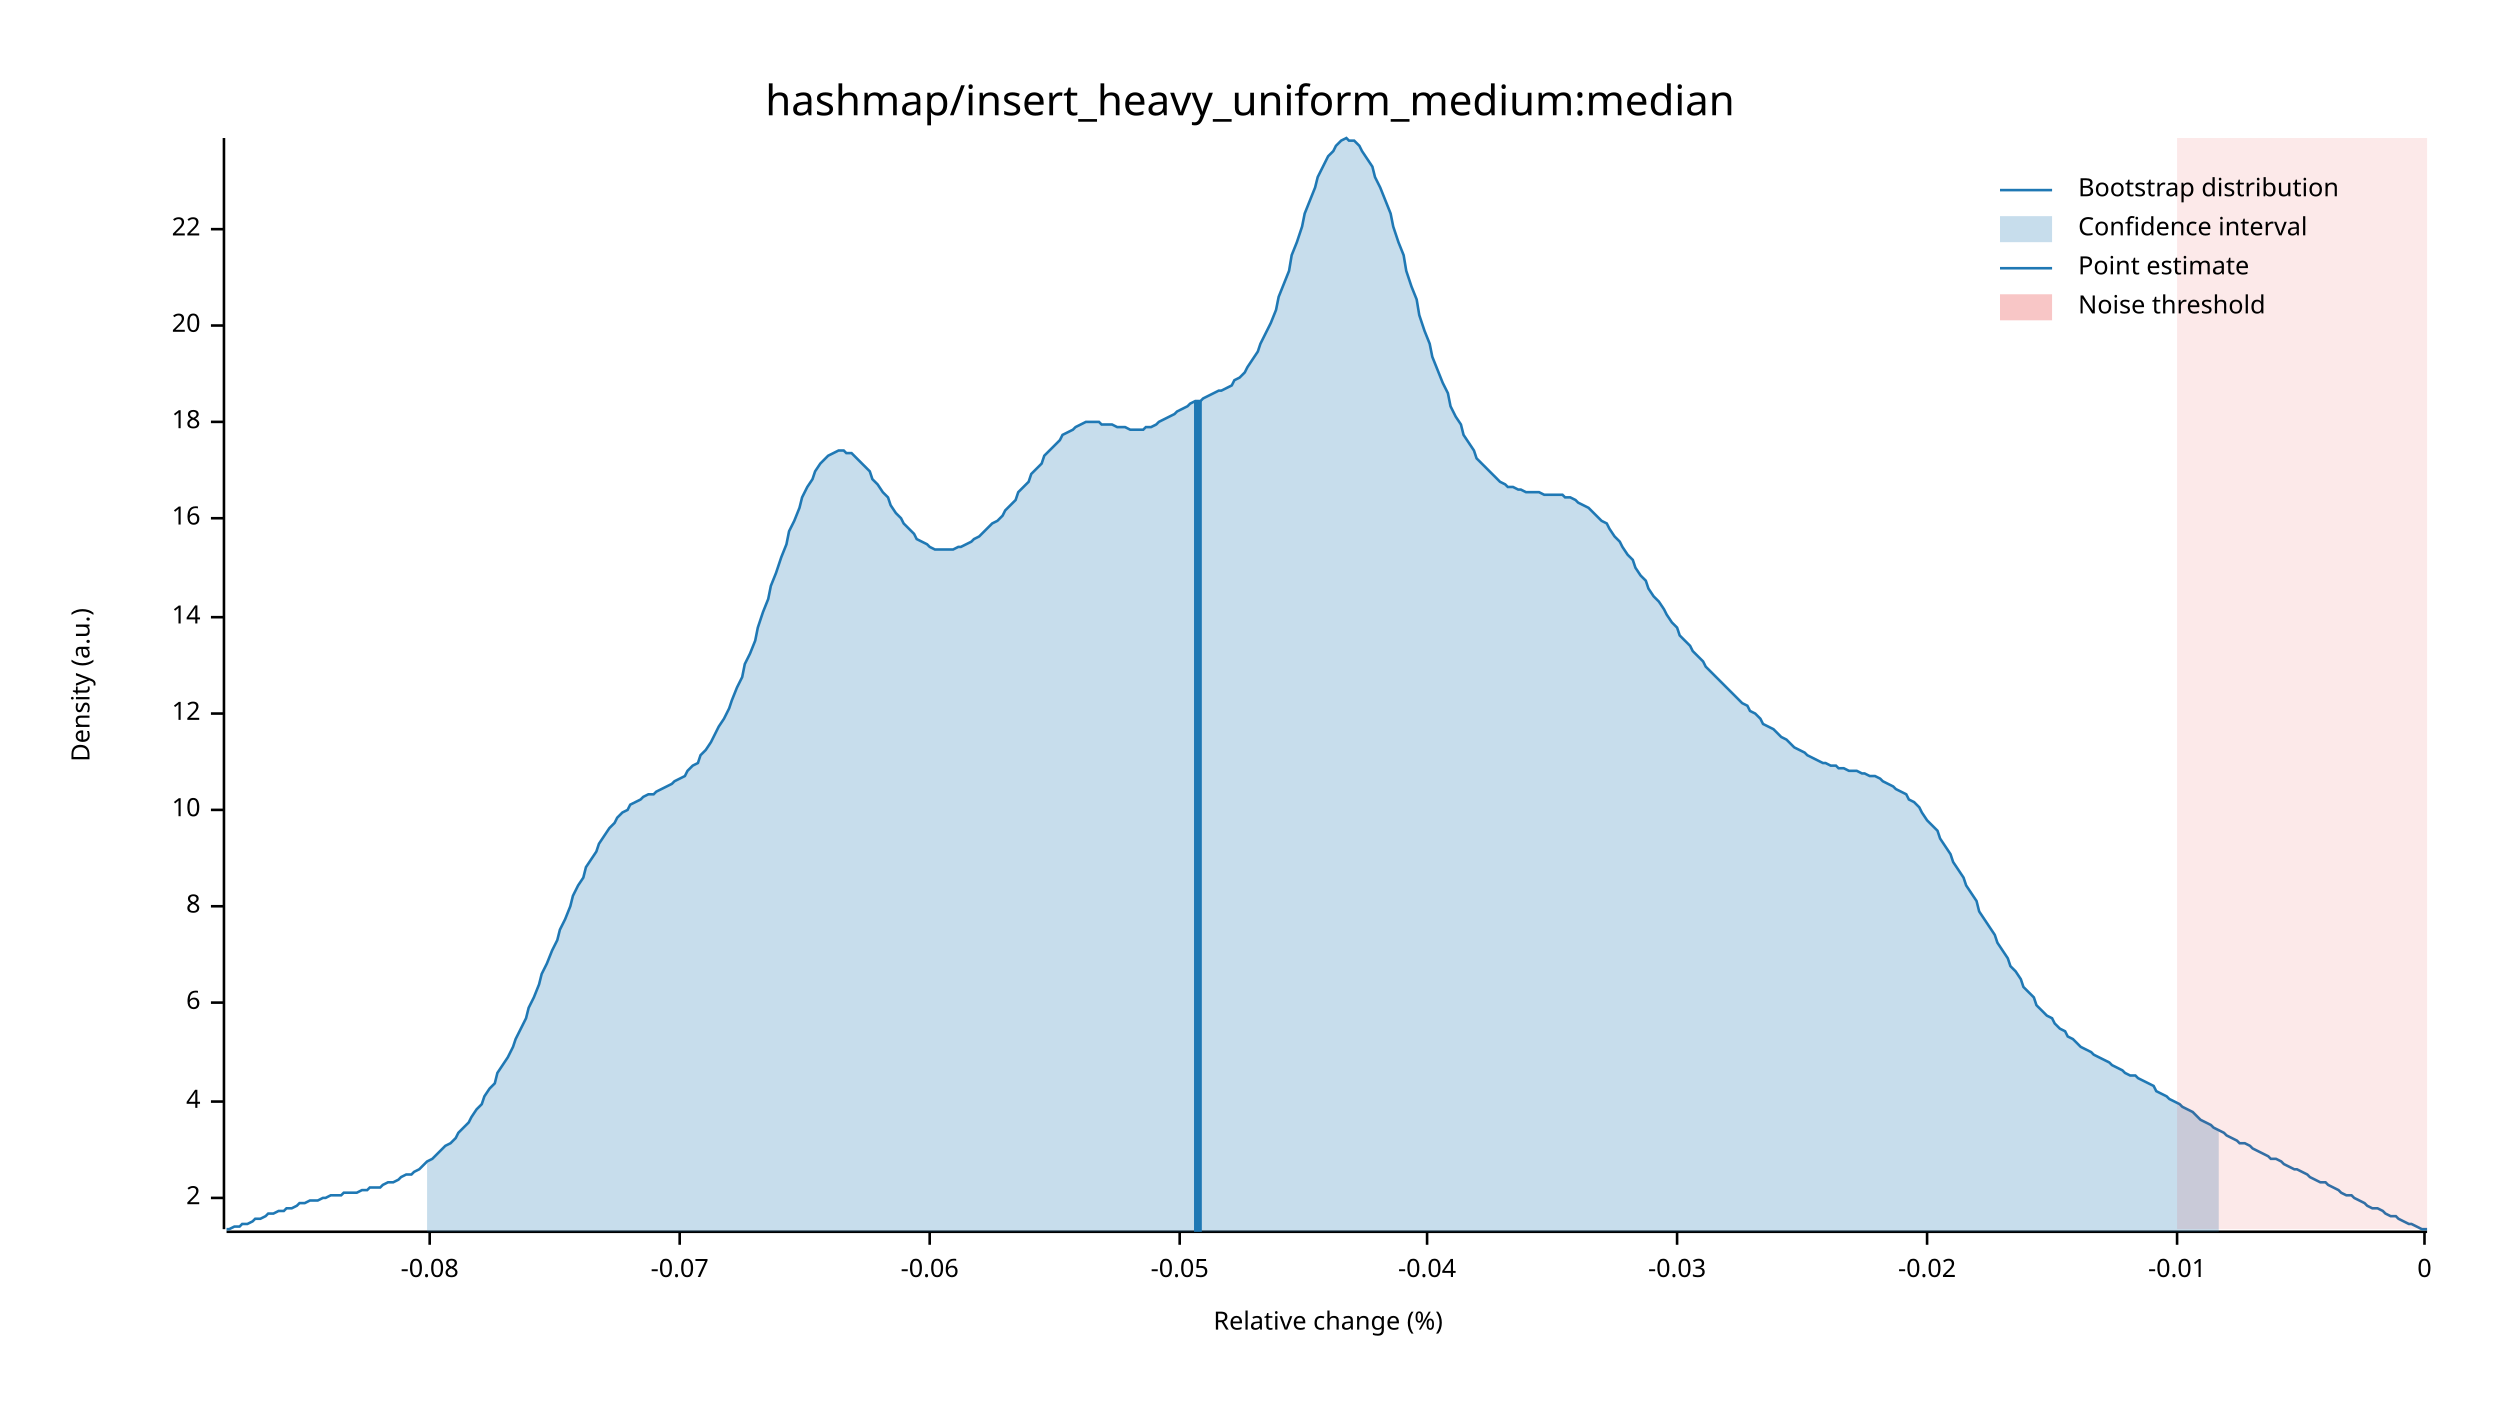
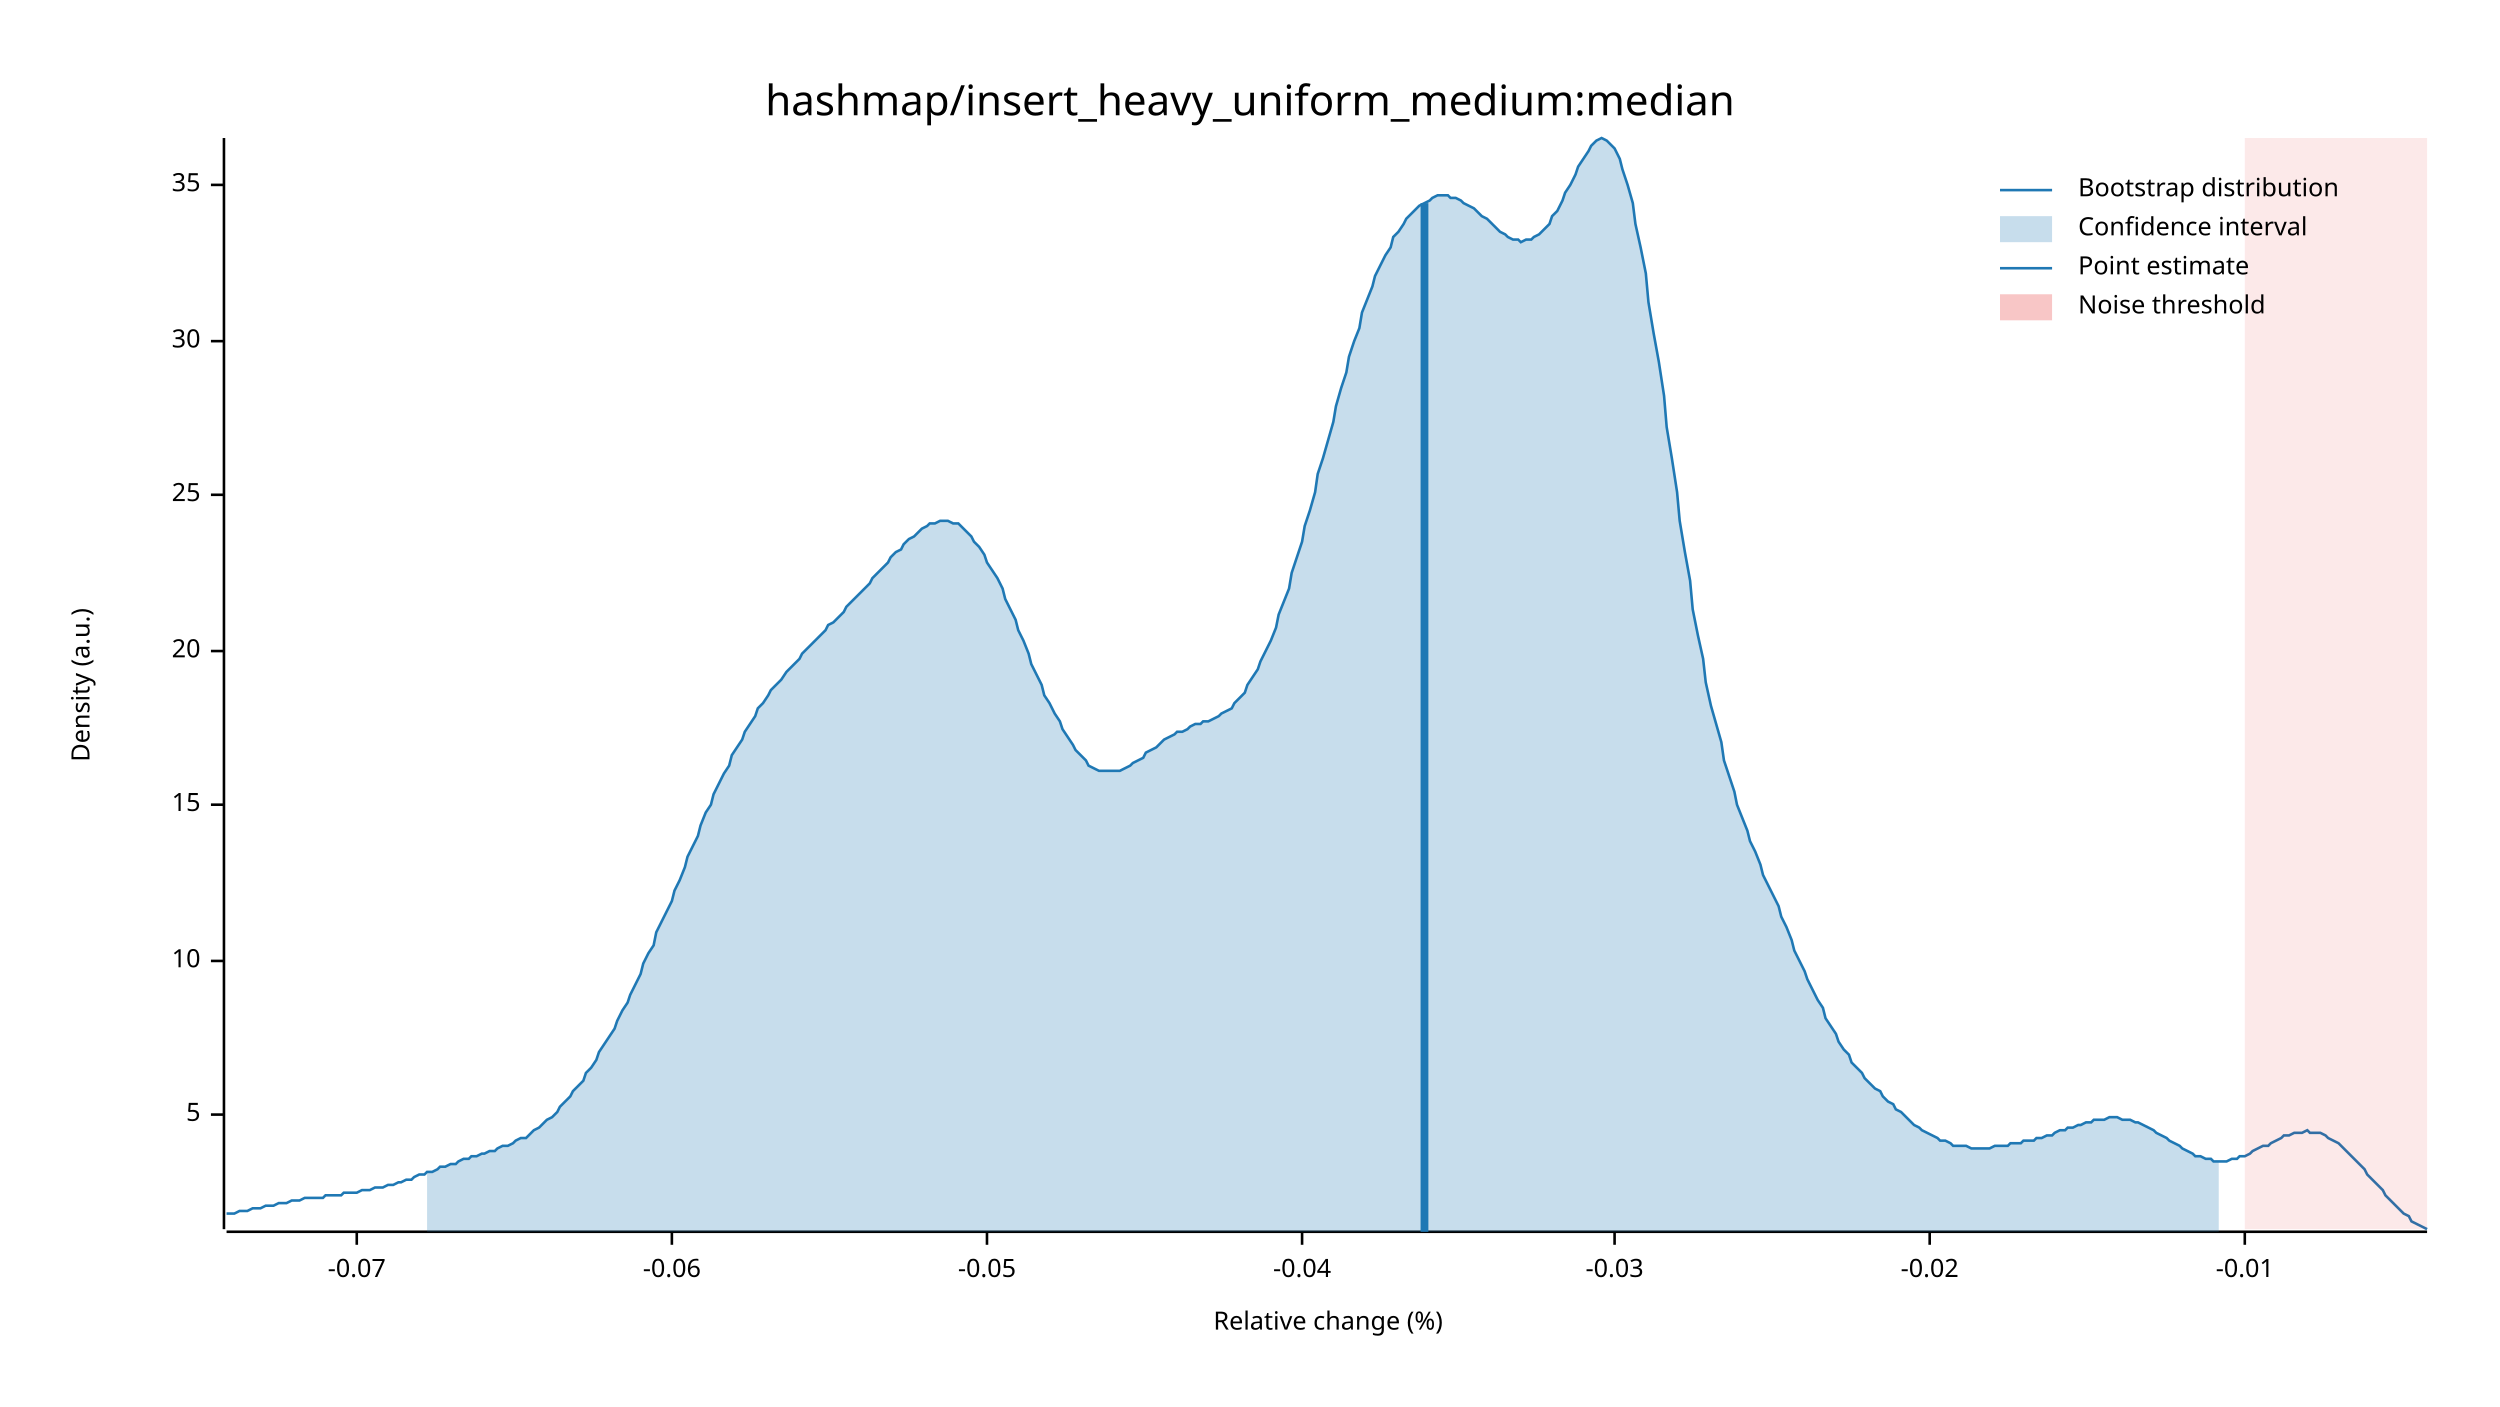
<svg xmlns="http://www.w3.org/2000/svg" width="960" height="540" viewBox="0 0 960 540">
  <text x="480" y="32" dy="0.76em" text-anchor="middle" font-family="sans-serif" font-size="16.129" opacity="1" fill="#000000">
hashmap/insert_heavy_uniform_medium:median
</text>
  <text x="27" y="263" dy="0.76em" text-anchor="middle" font-family="sans-serif" font-size="9.677" opacity="1" fill="#000000" transform="rotate(270, 27, 263)">
Density (a.u.)
</text>
  <text x="510" y="513" dy="-0.5ex" text-anchor="middle" font-family="sans-serif" font-size="9.677" opacity="1" fill="#000000">
Relative change (%)
</text>
  <polyline fill="none" opacity="1" stroke="#000000" stroke-width="1" points="86,53 86,472 " />
-   <text x="77" y="460" dy="0.5ex" text-anchor="end" font-family="sans-serif" font-size="9.677" opacity="1" fill="#000000">
- 2
+   <text x="77" y="428" dy="0.5ex" text-anchor="end" font-family="sans-serif" font-size="9.677" opacity="1" fill="#000000">
+ 5
</text>
-   <polyline fill="none" opacity="1" stroke="#000000" stroke-width="1" points="81,460 86,460 " />
-   <text x="77" y="423" dy="0.5ex" text-anchor="end" font-family="sans-serif" font-size="9.677" opacity="1" fill="#000000">
- 4
- </text>
-   <polyline fill="none" opacity="1" stroke="#000000" stroke-width="1" points="81,423 86,423 " />
-   <text x="77" y="385" dy="0.5ex" text-anchor="end" font-family="sans-serif" font-size="9.677" opacity="1" fill="#000000">
- 6
- </text>
-   <polyline fill="none" opacity="1" stroke="#000000" stroke-width="1" points="81,385 86,385 " />
-   <text x="77" y="348" dy="0.5ex" text-anchor="end" font-family="sans-serif" font-size="9.677" opacity="1" fill="#000000">
- 8
- </text>
-   <polyline fill="none" opacity="1" stroke="#000000" stroke-width="1" points="81,348 86,348 " />
-   <text x="77" y="311" dy="0.5ex" text-anchor="end" font-family="sans-serif" font-size="9.677" opacity="1" fill="#000000">
+   <polyline fill="none" opacity="1" stroke="#000000" stroke-width="1" points="81,428 86,428 " />
+   <text x="77" y="369" dy="0.5ex" text-anchor="end" font-family="sans-serif" font-size="9.677" opacity="1" fill="#000000">
10
</text>
-   <polyline fill="none" opacity="1" stroke="#000000" stroke-width="1" points="81,311 86,311 " />
-   <text x="77" y="274" dy="0.5ex" text-anchor="end" font-family="sans-serif" font-size="9.677" opacity="1" fill="#000000">
- 12
+   <polyline fill="none" opacity="1" stroke="#000000" stroke-width="1" points="81,369 86,369 " />
+   <text x="77" y="309" dy="0.5ex" text-anchor="end" font-family="sans-serif" font-size="9.677" opacity="1" fill="#000000">
+ 15
</text>
-   <polyline fill="none" opacity="1" stroke="#000000" stroke-width="1" points="81,274 86,274 " />
-   <text x="77" y="237" dy="0.5ex" text-anchor="end" font-family="sans-serif" font-size="9.677" opacity="1" fill="#000000">
- 14
- </text>
-   <polyline fill="none" opacity="1" stroke="#000000" stroke-width="1" points="81,237 86,237 " />
-   <text x="77" y="199" dy="0.5ex" text-anchor="end" font-family="sans-serif" font-size="9.677" opacity="1" fill="#000000">
- 16
- </text>
-   <polyline fill="none" opacity="1" stroke="#000000" stroke-width="1" points="81,199 86,199 " />
-   <text x="77" y="162" dy="0.5ex" text-anchor="end" font-family="sans-serif" font-size="9.677" opacity="1" fill="#000000">
- 18
- </text>
-   <polyline fill="none" opacity="1" stroke="#000000" stroke-width="1" points="81,162 86,162 " />
-   <text x="77" y="125" dy="0.5ex" text-anchor="end" font-family="sans-serif" font-size="9.677" opacity="1" fill="#000000">
+   <polyline fill="none" opacity="1" stroke="#000000" stroke-width="1" points="81,309 86,309 " />
+   <text x="77" y="250" dy="0.5ex" text-anchor="end" font-family="sans-serif" font-size="9.677" opacity="1" fill="#000000">
20
</text>
-   <polyline fill="none" opacity="1" stroke="#000000" stroke-width="1" points="81,125 86,125 " />
-   <text x="77" y="88" dy="0.5ex" text-anchor="end" font-family="sans-serif" font-size="9.677" opacity="1" fill="#000000">
- 22
+   <polyline fill="none" opacity="1" stroke="#000000" stroke-width="1" points="81,250 86,250 " />
+   <text x="77" y="190" dy="0.5ex" text-anchor="end" font-family="sans-serif" font-size="9.677" opacity="1" fill="#000000">
+ 25
</text>
-   <polyline fill="none" opacity="1" stroke="#000000" stroke-width="1" points="81,88 86,88 " />
+   <polyline fill="none" opacity="1" stroke="#000000" stroke-width="1" points="81,190 86,190 " />
+   <text x="77" y="131" dy="0.5ex" text-anchor="end" font-family="sans-serif" font-size="9.677" opacity="1" fill="#000000">
+ 30
+ </text>
+   <polyline fill="none" opacity="1" stroke="#000000" stroke-width="1" points="81,131 86,131 " />
+   <text x="77" y="71" dy="0.5ex" text-anchor="end" font-family="sans-serif" font-size="9.677" opacity="1" fill="#000000">
+ 35
+ </text>
+   <polyline fill="none" opacity="1" stroke="#000000" stroke-width="1" points="81,71 86,71 " />
  <polyline fill="none" opacity="1" stroke="#000000" stroke-width="1" points="87,473 932,473 " />
-   <text x="165" y="483" dy="0.76em" text-anchor="middle" font-family="sans-serif" font-size="9.677" opacity="1" fill="#000000">
- -0.08
- </text>
-   <polyline fill="none" opacity="1" stroke="#000000" stroke-width="1" points="165,473 165,478 " />
-   <text x="261" y="483" dy="0.76em" text-anchor="middle" font-family="sans-serif" font-size="9.677" opacity="1" fill="#000000">
+   <text x="137" y="483" dy="0.76em" text-anchor="middle" font-family="sans-serif" font-size="9.677" opacity="1" fill="#000000">
-0.07
</text>
-   <polyline fill="none" opacity="1" stroke="#000000" stroke-width="1" points="261,473 261,478 " />
-   <text x="357" y="483" dy="0.76em" text-anchor="middle" font-family="sans-serif" font-size="9.677" opacity="1" fill="#000000">
+   <polyline fill="none" opacity="1" stroke="#000000" stroke-width="1" points="137,473 137,478 " />
+   <text x="258" y="483" dy="0.76em" text-anchor="middle" font-family="sans-serif" font-size="9.677" opacity="1" fill="#000000">
-0.06
</text>
-   <polyline fill="none" opacity="1" stroke="#000000" stroke-width="1" points="357,473 357,478 " />
-   <text x="453" y="483" dy="0.76em" text-anchor="middle" font-family="sans-serif" font-size="9.677" opacity="1" fill="#000000">
+   <polyline fill="none" opacity="1" stroke="#000000" stroke-width="1" points="258,473 258,478 " />
+   <text x="379" y="483" dy="0.76em" text-anchor="middle" font-family="sans-serif" font-size="9.677" opacity="1" fill="#000000">
-0.05
</text>
-   <polyline fill="none" opacity="1" stroke="#000000" stroke-width="1" points="453,473 453,478 " />
-   <text x="548" y="483" dy="0.76em" text-anchor="middle" font-family="sans-serif" font-size="9.677" opacity="1" fill="#000000">
+   <polyline fill="none" opacity="1" stroke="#000000" stroke-width="1" points="379,473 379,478 " />
+   <text x="500" y="483" dy="0.76em" text-anchor="middle" font-family="sans-serif" font-size="9.677" opacity="1" fill="#000000">
-0.04
</text>
-   <polyline fill="none" opacity="1" stroke="#000000" stroke-width="1" points="548,473 548,478 " />
-   <text x="644" y="483" dy="0.76em" text-anchor="middle" font-family="sans-serif" font-size="9.677" opacity="1" fill="#000000">
+   <polyline fill="none" opacity="1" stroke="#000000" stroke-width="1" points="500,473 500,478 " />
+   <text x="620" y="483" dy="0.76em" text-anchor="middle" font-family="sans-serif" font-size="9.677" opacity="1" fill="#000000">
-0.03
</text>
-   <polyline fill="none" opacity="1" stroke="#000000" stroke-width="1" points="644,473 644,478 " />
-   <text x="740" y="483" dy="0.76em" text-anchor="middle" font-family="sans-serif" font-size="9.677" opacity="1" fill="#000000">
+   <polyline fill="none" opacity="1" stroke="#000000" stroke-width="1" points="620,473 620,478 " />
+   <text x="741" y="483" dy="0.76em" text-anchor="middle" font-family="sans-serif" font-size="9.677" opacity="1" fill="#000000">
-0.02
</text>
-   <polyline fill="none" opacity="1" stroke="#000000" stroke-width="1" points="740,473 740,478 " />
-   <text x="836" y="483" dy="0.76em" text-anchor="middle" font-family="sans-serif" font-size="9.677" opacity="1" fill="#000000">
+   <polyline fill="none" opacity="1" stroke="#000000" stroke-width="1" points="741,473 741,478 " />
+   <text x="862" y="483" dy="0.76em" text-anchor="middle" font-family="sans-serif" font-size="9.677" opacity="1" fill="#000000">
-0.01
</text>
-   <polyline fill="none" opacity="1" stroke="#000000" stroke-width="1" points="836,473 836,478 " />
-   <text x="931" y="483" dy="0.76em" text-anchor="middle" font-family="sans-serif" font-size="9.677" opacity="1" fill="#000000">
- 0
- </text>
-   <polyline fill="none" opacity="1" stroke="#000000" stroke-width="1" points="931,473 931,478 " />
-   <polyline fill="none" opacity="1" stroke="#1F78B4" stroke-width="1" points="87,472 88,472 90,471 92,471 93,470 95,470 97,469 98,468 100,468 102,467 103,466 105,466 107,465 109,465 110,464 112,464 114,463 115,462 117,462 119,461 120,461 122,461 124,460 125,460 127,459 129,459 131,459 132,458 134,458 136,458 137,458 139,457 141,457 142,456 144,456 146,456 147,455 149,454 151,454 153,453 154,452 156,451 158,451 159,450 161,449 163,447 164,446 166,445 168,443 169,442 171,440 173,439 175,437 176,435 178,433 180,431 181,429 183,426 185,424 186,421 188,418 190,416 191,412 193,409 195,406 197,402 198,399 200,395 202,391 203,387 205,383 207,378 208,374 210,370 212,365 214,361 215,357 217,353 219,348 220,344 222,340 224,337 225,333 227,330 229,327 230,324 232,321 234,318 236,316 237,314 239,312 241,311 242,309 244,308 246,307 247,306 249,305 251,305 252,304 254,303 256,302 258,301 259,300 261,299 263,298 264,296 266,294 268,293 269,290 271,288 273,285 274,283 276,279 278,276 280,272 281,269 283,264 285,260 286,255 288,251 290,246 291,241 293,235 295,230 296,225 298,220 300,214 302,209 303,204 305,200 307,195 308,191 310,187 312,184 313,181 315,178 317,176 318,175 320,174 322,173 324,173 325,174 327,174 329,176 330,177 332,179 334,181 335,184 337,186 339,189 341,191 342,194 344,197 346,199 347,201 349,203 351,205 352,207 354,208 356,209 357,210 359,211 361,211 363,211 364,211 366,211 368,210 369,210 371,209 373,208 374,207 376,206 378,204 379,203 381,201 383,200 385,198 386,196 388,194 390,192 391,189 393,187 395,185 396,182 398,180 400,178 401,175 403,173 405,171 407,169 408,167 410,166 412,165 413,164 415,163 417,162 418,162 420,162 422,162 423,163 425,163 427,163 429,164 430,164 432,164 434,165 435,165 437,165 439,165 440,164 442,164 444,163 445,162 447,161 449,160 451,159 452,158 454,157 456,156 457,155 459,154 461,154 462,153 464,152 466,151 468,150 469,150 471,149 473,148 474,146 476,145 478,143 479,141 481,138 483,135 484,132 486,128 488,124 490,119 491,114 493,109 495,104 496,98 498,93 500,87 501,82 503,77 505,72 506,68 508,64 510,60 512,58 513,56 515,54 517,53 518,54 520,54 522,56 523,58 525,61 527,64 528,68 530,72 532,77 534,82 535,87 537,93 539,98 540,104 542,110 544,115 545,121 547,127 549,132 550,137 552,142 554,147 556,151 557,156 559,160 561,163 562,167 564,170 566,173 567,176 569,178 571,180 573,182 574,183 576,185 578,186 579,187 581,187 583,188 584,188 586,189 588,189 589,189 591,189 593,190 595,190 596,190 598,190 600,190 601,191 603,191 605,192 606,193 608,194 610,195 611,196 613,198 615,200 617,201 618,203 620,206 622,208 623,210 625,213 627,215 628,218 630,221 632,223 633,226 635,229 637,231 639,234 640,236 642,239 644,241 645,244 647,246 649,248 650,250 652,252 654,254 655,256 657,258 659,260 661,262 662,263 664,265 666,267 667,268 669,270 671,271 672,273 674,274 676,276 677,278 679,279 681,280 683,282 684,283 686,284 688,286 689,287 691,288 693,289 694,290 696,291 698,292 700,293 701,293 703,294 705,294 706,295 708,295 710,296 711,296 713,296 715,297 716,297 718,298 720,298 722,299 723,300 725,301 727,302 728,303 730,304 732,305 733,307 735,308 737,310 738,312 740,315 742,317 744,319 745,322 747,325 749,328 750,331 752,334 754,337 755,340 757,343 759,346 760,350 762,353 764,356 766,359 767,362 769,365 771,368 772,371 774,373 776,376 777,379 779,381 781,383 782,386 784,388 786,390 788,391 789,393 791,395 793,396 794,398 796,399 798,401 799,402 801,403 803,404 804,405 806,406 808,407 810,408 811,409 813,410 815,411 816,412 818,413 820,413 821,414 823,415 825,416 827,417 828,419 830,420 832,421 833,422 835,423 837,424 838,425 840,426 842,427 843,428 845,430 847,431 849,432 850,433 852,434 854,435 855,436 857,437 859,438 860,439 862,439 864,440 865,441 867,442 869,443 871,444 872,445 874,445 876,446 877,447 879,448 881,449 882,449 884,450 886,451 887,452 889,453 891,454 893,454 894,455 896,456 898,457 899,458 901,459 903,459 904,460 906,461 908,462 909,463 911,464 913,464 915,465 916,466 918,467 920,467 921,468 923,469 925,470 926,470 928,471 930,472 932,472 " />
-   <polygon opacity="0.25" fill="#1F78B4" points="164,446 166,445 168,443 169,442 171,440 173,439 175,437 176,435 178,433 180,431 181,429 183,426 185,424 186,421 188,418 190,416 191,412 193,409 195,406 197,402 198,399 200,395 202,391 203,387 205,383 207,378 208,374 210,370 212,365 214,361 215,357 217,353 219,348 220,344 222,340 224,337 225,333 227,330 229,327 230,324 232,321 234,318 236,316 237,314 239,312 241,311 242,309 244,308 246,307 247,306 249,305 251,305 252,304 254,303 256,302 258,301 259,300 261,299 263,298 264,296 266,294 268,293 269,290 271,288 273,285 274,283 276,279 278,276 280,272 281,269 283,264 285,260 286,255 288,251 290,246 291,241 293,235 295,230 296,225 298,220 300,214 302,209 303,204 305,200 307,195 308,191 310,187 312,184 313,181 315,178 317,176 318,175 320,174 322,173 324,173 325,174 327,174 329,176 330,177 332,179 334,181 335,184 337,186 339,189 341,191 342,194 344,197 346,199 347,201 349,203 351,205 352,207 354,208 356,209 357,210 359,211 361,211 363,211 364,211 366,211 368,210 369,210 371,209 373,208 374,207 376,206 378,204 379,203 381,201 383,200 385,198 386,196 388,194 390,192 391,189 393,187 395,185 396,182 398,180 400,178 401,175 403,173 405,171 407,169 408,167 410,166 412,165 413,164 415,163 417,162 418,162 420,162 422,162 423,163 425,163 427,163 429,164 430,164 432,164 434,165 435,165 437,165 439,165 440,164 442,164 444,163 445,162 447,161 449,160 451,159 452,158 454,157 456,156 457,155 459,154 461,154 462,153 464,152 466,151 468,150 469,150 471,149 473,148 474,146 476,145 478,143 479,141 481,138 483,135 484,132 486,128 488,124 490,119 491,114 493,109 495,104 496,98 498,93 500,87 501,82 503,77 505,72 506,68 508,64 510,60 512,58 513,56 515,54 517,53 518,54 520,54 522,56 523,58 525,61 527,64 528,68 530,72 532,77 534,82 535,87 537,93 539,98 540,104 542,110 544,115 545,121 547,127 549,132 550,137 552,142 554,147 556,151 557,156 559,160 561,163 562,167 564,170 566,173 567,176 569,178 571,180 573,182 574,183 576,185 578,186 579,187 581,187 583,188 584,188 586,189 588,189 589,189 591,189 593,190 595,190 596,190 598,190 600,190 601,191 603,191 605,192 606,193 608,194 610,195 611,196 613,198 615,200 617,201 618,203 620,206 622,208 623,210 625,213 627,215 628,218 630,221 632,223 633,226 635,229 637,231 639,234 640,236 642,239 644,241 645,244 647,246 649,248 650,250 652,252 654,254 655,256 657,258 659,260 661,262 662,263 664,265 666,267 667,268 669,270 671,271 672,273 674,274 676,276 677,278 679,279 681,280 683,282 684,283 686,284 688,286 689,287 691,288 693,289 694,290 696,291 698,292 700,293 701,293 703,294 705,294 706,295 708,295 710,296 711,296 713,296 715,297 716,297 718,298 720,298 722,299 723,300 725,301 727,302 728,303 730,304 732,305 733,307 735,308 737,310 738,312 740,315 742,317 744,319 745,322 747,325 749,328 750,331 752,334 754,337 755,340 757,343 759,346 760,350 762,353 764,356 766,359 767,362 769,365 771,368 772,371 774,373 776,376 777,379 779,381 781,383 782,386 784,388 786,390 788,391 789,393 791,395 793,396 794,398 796,399 798,401 799,402 801,403 803,404 804,405 806,406 808,407 810,408 811,409 813,410 815,411 816,412 818,413 820,413 821,414 823,415 825,416 827,417 828,419 830,420 832,421 833,422 835,423 837,424 838,425 840,426 842,427 843,428 845,430 847,431 849,432 850,433 852,434 852,473 164,473 " />
-   <polyline fill="none" opacity="1" stroke="#1F78B4" stroke-width="3" points="460,473 460,154 " />
-   <rect x="836" y="53" width="96" height="419" opacity="0.1" fill="#E31A1C" stroke="none" />
+   <polyline fill="none" opacity="1" stroke="#000000" stroke-width="1" points="862,473 862,478 " />
+   <polyline fill="none" opacity="1" stroke="#1F78B4" stroke-width="1" points="87,466 88,466 90,466 92,465 93,465 95,465 97,464 98,464 100,464 102,463 103,463 105,463 107,462 109,462 110,462 112,461 114,461 115,461 117,460 119,460 120,460 122,460 124,460 125,459 127,459 129,459 131,459 132,458 134,458 136,458 137,458 139,457 141,457 142,457 144,456 146,456 147,456 149,455 151,455 153,454 154,454 156,453 158,453 159,452 161,451 163,451 164,450 166,450 168,449 169,448 171,448 173,447 175,447 176,446 178,445 180,445 181,444 183,444 185,443 186,443 188,442 190,442 191,441 193,440 195,440 197,439 198,438 200,437 202,437 203,436 205,434 207,433 208,432 210,430 212,429 214,427 215,425 217,423 219,421 220,419 222,417 224,415 225,412 227,410 229,407 230,404 232,401 234,398 236,395 237,392 239,388 241,385 242,382 244,378 246,374 247,370 249,366 251,363 252,358 254,354 256,350 258,346 259,342 261,338 263,333 264,329 266,325 268,321 269,317 271,312 273,309 274,305 276,301 278,297 280,294 281,290 283,287 285,284 286,281 288,278 290,275 291,272 293,270 295,267 296,265 298,263 300,261 302,258 303,257 305,255 307,253 308,251 310,249 312,247 313,246 315,244 317,242 318,240 320,239 322,237 324,235 325,233 327,231 329,229 330,228 332,226 334,224 335,222 337,220 339,218 341,216 342,214 344,212 346,211 347,209 349,207 351,206 352,205 354,203 356,202 357,201 359,201 361,200 363,200 364,200 366,201 368,201 369,202 371,204 373,206 374,208 376,210 378,213 379,216 381,219 383,222 385,226 386,230 388,234 390,238 391,242 393,246 395,251 396,255 398,259 400,263 401,267 403,270 405,274 407,277 408,280 410,283 412,286 413,288 415,290 417,292 418,294 420,295 422,296 423,296 425,296 427,296 429,296 430,296 432,295 434,294 435,293 437,292 439,291 440,289 442,288 444,287 445,286 447,284 449,283 451,282 452,281 454,281 456,280 457,279 459,278 461,278 462,277 464,277 466,276 468,275 469,274 471,273 473,272 474,270 476,268 478,266 479,263 481,260 483,257 484,254 486,250 488,246 490,241 491,236 493,231 495,226 496,220 498,214 500,208 501,202 503,196 505,189 506,182 508,176 510,169 512,162 513,156 515,149 517,143 518,137 520,131 522,126 523,120 525,115 527,110 528,106 530,102 532,98 534,95 535,91 537,89 539,86 540,84 542,82 544,80 545,79 547,78 549,77 550,76 552,75 554,75 556,75 557,76 559,76 561,77 562,78 564,79 566,80 567,81 569,83 571,84 573,86 574,87 576,89 578,90 579,91 581,92 583,92 584,93 586,92 588,92 589,91 591,90 593,88 595,86 596,83 598,81 600,77 601,74 603,71 605,67 606,64 608,61 610,58 611,56 613,54 615,53 617,54 618,55 620,57 622,61 623,65 625,71 627,78 628,86 630,95 632,105 633,116 635,128 637,139 639,152 640,164 642,176 644,189 645,200 647,212 649,223 650,234 652,244 654,253 655,262 657,271 659,278 661,285 662,292 664,298 666,304 667,309 669,314 671,319 672,323 674,327 676,332 677,336 679,340 681,344 683,348 684,352 686,356 688,361 689,365 691,369 693,373 694,376 696,380 698,384 700,387 701,391 703,394 705,397 706,400 708,403 710,405 711,408 713,410 715,412 716,414 718,416 720,418 722,419 723,421 725,423 727,424 728,426 730,427 732,429 733,430 735,432 737,433 738,434 740,435 742,436 744,437 745,438 747,438 749,439 750,440 752,440 754,440 755,440 757,441 759,441 760,441 762,441 764,441 766,440 767,440 769,440 771,440 772,439 774,439 776,439 777,438 779,438 781,438 782,437 784,437 786,436 788,436 789,435 791,434 793,434 794,433 796,433 798,432 799,432 801,431 803,431 804,430 806,430 808,430 810,429 811,429 813,429 815,430 816,430 818,430 820,431 821,431 823,432 825,433 827,434 828,435 830,436 832,437 833,438 835,439 837,440 838,441 840,442 842,443 843,444 845,444 847,445 849,445 850,446 852,446 854,446 855,446 857,445 859,445 860,444 862,444 864,443 865,442 867,441 869,440 871,440 872,439 874,438 876,437 877,436 879,436 881,435 882,435 884,435 886,434 887,435 889,435 891,435 893,436 894,437 896,438 898,439 899,440 901,442 903,444 904,445 906,447 908,449 909,451 911,453 913,455 915,457 916,459 918,461 920,463 921,464 923,466 925,467 926,469 928,470 930,471 932,472 " />
+   <polygon opacity="0.25" fill="#1F78B4" points="164,450 166,450 168,449 169,448 171,448 173,447 175,447 176,446 178,445 180,445 181,444 183,444 185,443 186,443 188,442 190,442 191,441 193,440 195,440 197,439 198,438 200,437 202,437 203,436 205,434 207,433 208,432 210,430 212,429 214,427 215,425 217,423 219,421 220,419 222,417 224,415 225,412 227,410 229,407 230,404 232,401 234,398 236,395 237,392 239,388 241,385 242,382 244,378 246,374 247,370 249,366 251,363 252,358 254,354 256,350 258,346 259,342 261,338 263,333 264,329 266,325 268,321 269,317 271,312 273,309 274,305 276,301 278,297 280,294 281,290 283,287 285,284 286,281 288,278 290,275 291,272 293,270 295,267 296,265 298,263 300,261 302,258 303,257 305,255 307,253 308,251 310,249 312,247 313,246 315,244 317,242 318,240 320,239 322,237 324,235 325,233 327,231 329,229 330,228 332,226 334,224 335,222 337,220 339,218 341,216 342,214 344,212 346,211 347,209 349,207 351,206 352,205 354,203 356,202 357,201 359,201 361,200 363,200 364,200 366,201 368,201 369,202 371,204 373,206 374,208 376,210 378,213 379,216 381,219 383,222 385,226 386,230 388,234 390,238 391,242 393,246 395,251 396,255 398,259 400,263 401,267 403,270 405,274 407,277 408,280 410,283 412,286 413,288 415,290 417,292 418,294 420,295 422,296 423,296 425,296 427,296 429,296 430,296 432,295 434,294 435,293 437,292 439,291 440,289 442,288 444,287 445,286 447,284 449,283 451,282 452,281 454,281 456,280 457,279 459,278 461,278 462,277 464,277 466,276 468,275 469,274 471,273 473,272 474,270 476,268 478,266 479,263 481,260 483,257 484,254 486,250 488,246 490,241 491,236 493,231 495,226 496,220 498,214 500,208 501,202 503,196 505,189 506,182 508,176 510,169 512,162 513,156 515,149 517,143 518,137 520,131 522,126 523,120 525,115 527,110 528,106 530,102 532,98 534,95 535,91 537,89 539,86 540,84 542,82 544,80 545,79 547,78 549,77 550,76 552,75 554,75 556,75 557,76 559,76 561,77 562,78 564,79 566,80 567,81 569,83 571,84 573,86 574,87 576,89 578,90 579,91 581,92 583,92 584,93 586,92 588,92 589,91 591,90 593,88 595,86 596,83 598,81 600,77 601,74 603,71 605,67 606,64 608,61 610,58 611,56 613,54 615,53 617,54 618,55 620,57 622,61 623,65 625,71 627,78 628,86 630,95 632,105 633,116 635,128 637,139 639,152 640,164 642,176 644,189 645,200 647,212 649,223 650,234 652,244 654,253 655,262 657,271 659,278 661,285 662,292 664,298 666,304 667,309 669,314 671,319 672,323 674,327 676,332 677,336 679,340 681,344 683,348 684,352 686,356 688,361 689,365 691,369 693,373 694,376 696,380 698,384 700,387 701,391 703,394 705,397 706,400 708,403 710,405 711,408 713,410 715,412 716,414 718,416 720,418 722,419 723,421 725,423 727,424 728,426 730,427 732,429 733,430 735,432 737,433 738,434 740,435 742,436 744,437 745,438 747,438 749,439 750,440 752,440 754,440 755,440 757,441 759,441 760,441 762,441 764,441 766,440 767,440 769,440 771,440 772,439 774,439 776,439 777,438 779,438 781,438 782,437 784,437 786,436 788,436 789,435 791,434 793,434 794,433 796,433 798,432 799,432 801,431 803,431 804,430 806,430 808,430 810,429 811,429 813,429 815,430 816,430 818,430 820,431 821,431 823,432 825,433 827,434 828,435 830,436 832,437 833,438 835,439 837,440 838,441 840,442 842,443 843,444 845,444 847,445 849,445 850,446 852,446 852,473 164,473 " />
+   <polyline fill="none" opacity="1" stroke="#1F78B4" stroke-width="3" points="547,473 547,78 " />
+   <rect x="862" y="53" width="70" height="419" opacity="0.1" fill="#E31A1C" stroke="none" />
  <text x="798" y="68" dy="0.76em" text-anchor="start" font-family="sans-serif" font-size="9.677" opacity="1" fill="#000000">
Bootstrap distribution
</text>
  <text x="798" y="83" dy="0.76em" text-anchor="start" font-family="sans-serif" font-size="9.677" opacity="1" fill="#000000">
Confidence interval
</text>
  <text x="798" y="98" dy="0.76em" text-anchor="start" font-family="sans-serif" font-size="9.677" opacity="1" fill="#000000">
Point estimate
</text>
  <text x="798" y="113" dy="0.76em" text-anchor="start" font-family="sans-serif" font-size="9.677" opacity="1" fill="#000000">
Noise threshold
</text>
  <polyline fill="none" opacity="1" stroke="#1F78B4" stroke-width="1" points="768,73 788,73 " />
  <rect x="768" y="83" width="20" height="10" opacity="0.25" fill="#1F78B4" stroke="none" />
  <polyline fill="none" opacity="1" stroke="#1F78B4" stroke-width="1" points="768,103 788,103 " />
  <rect x="768" y="113" width="20" height="10" opacity="0.25" fill="#E31A1C" stroke="none" />
</svg>
